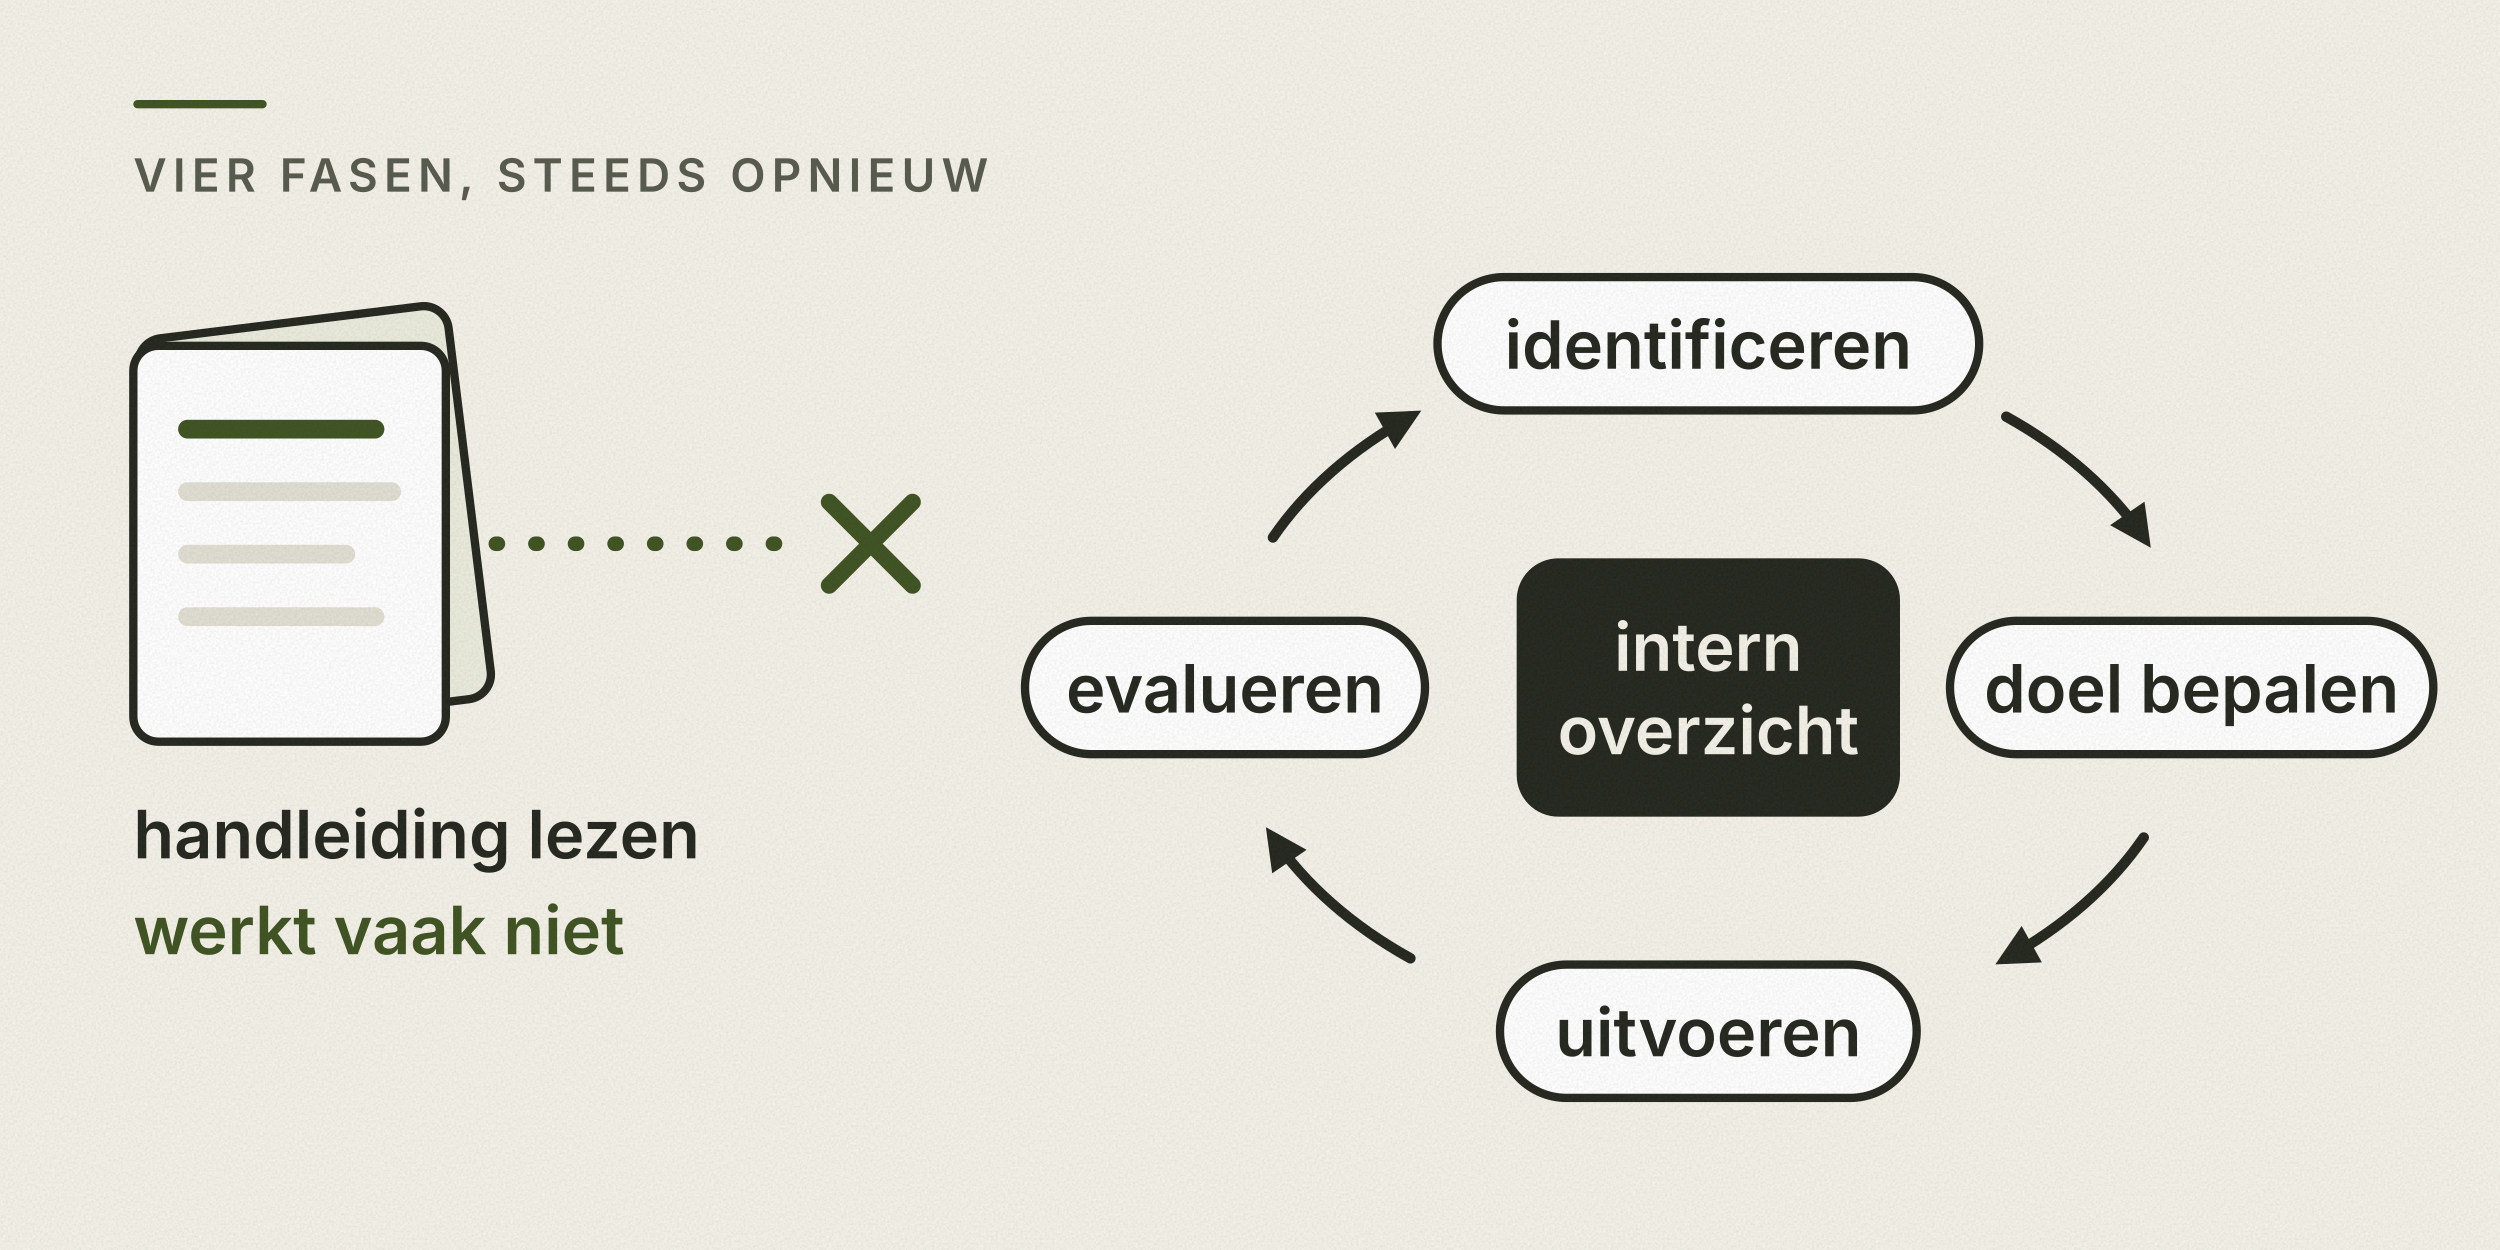
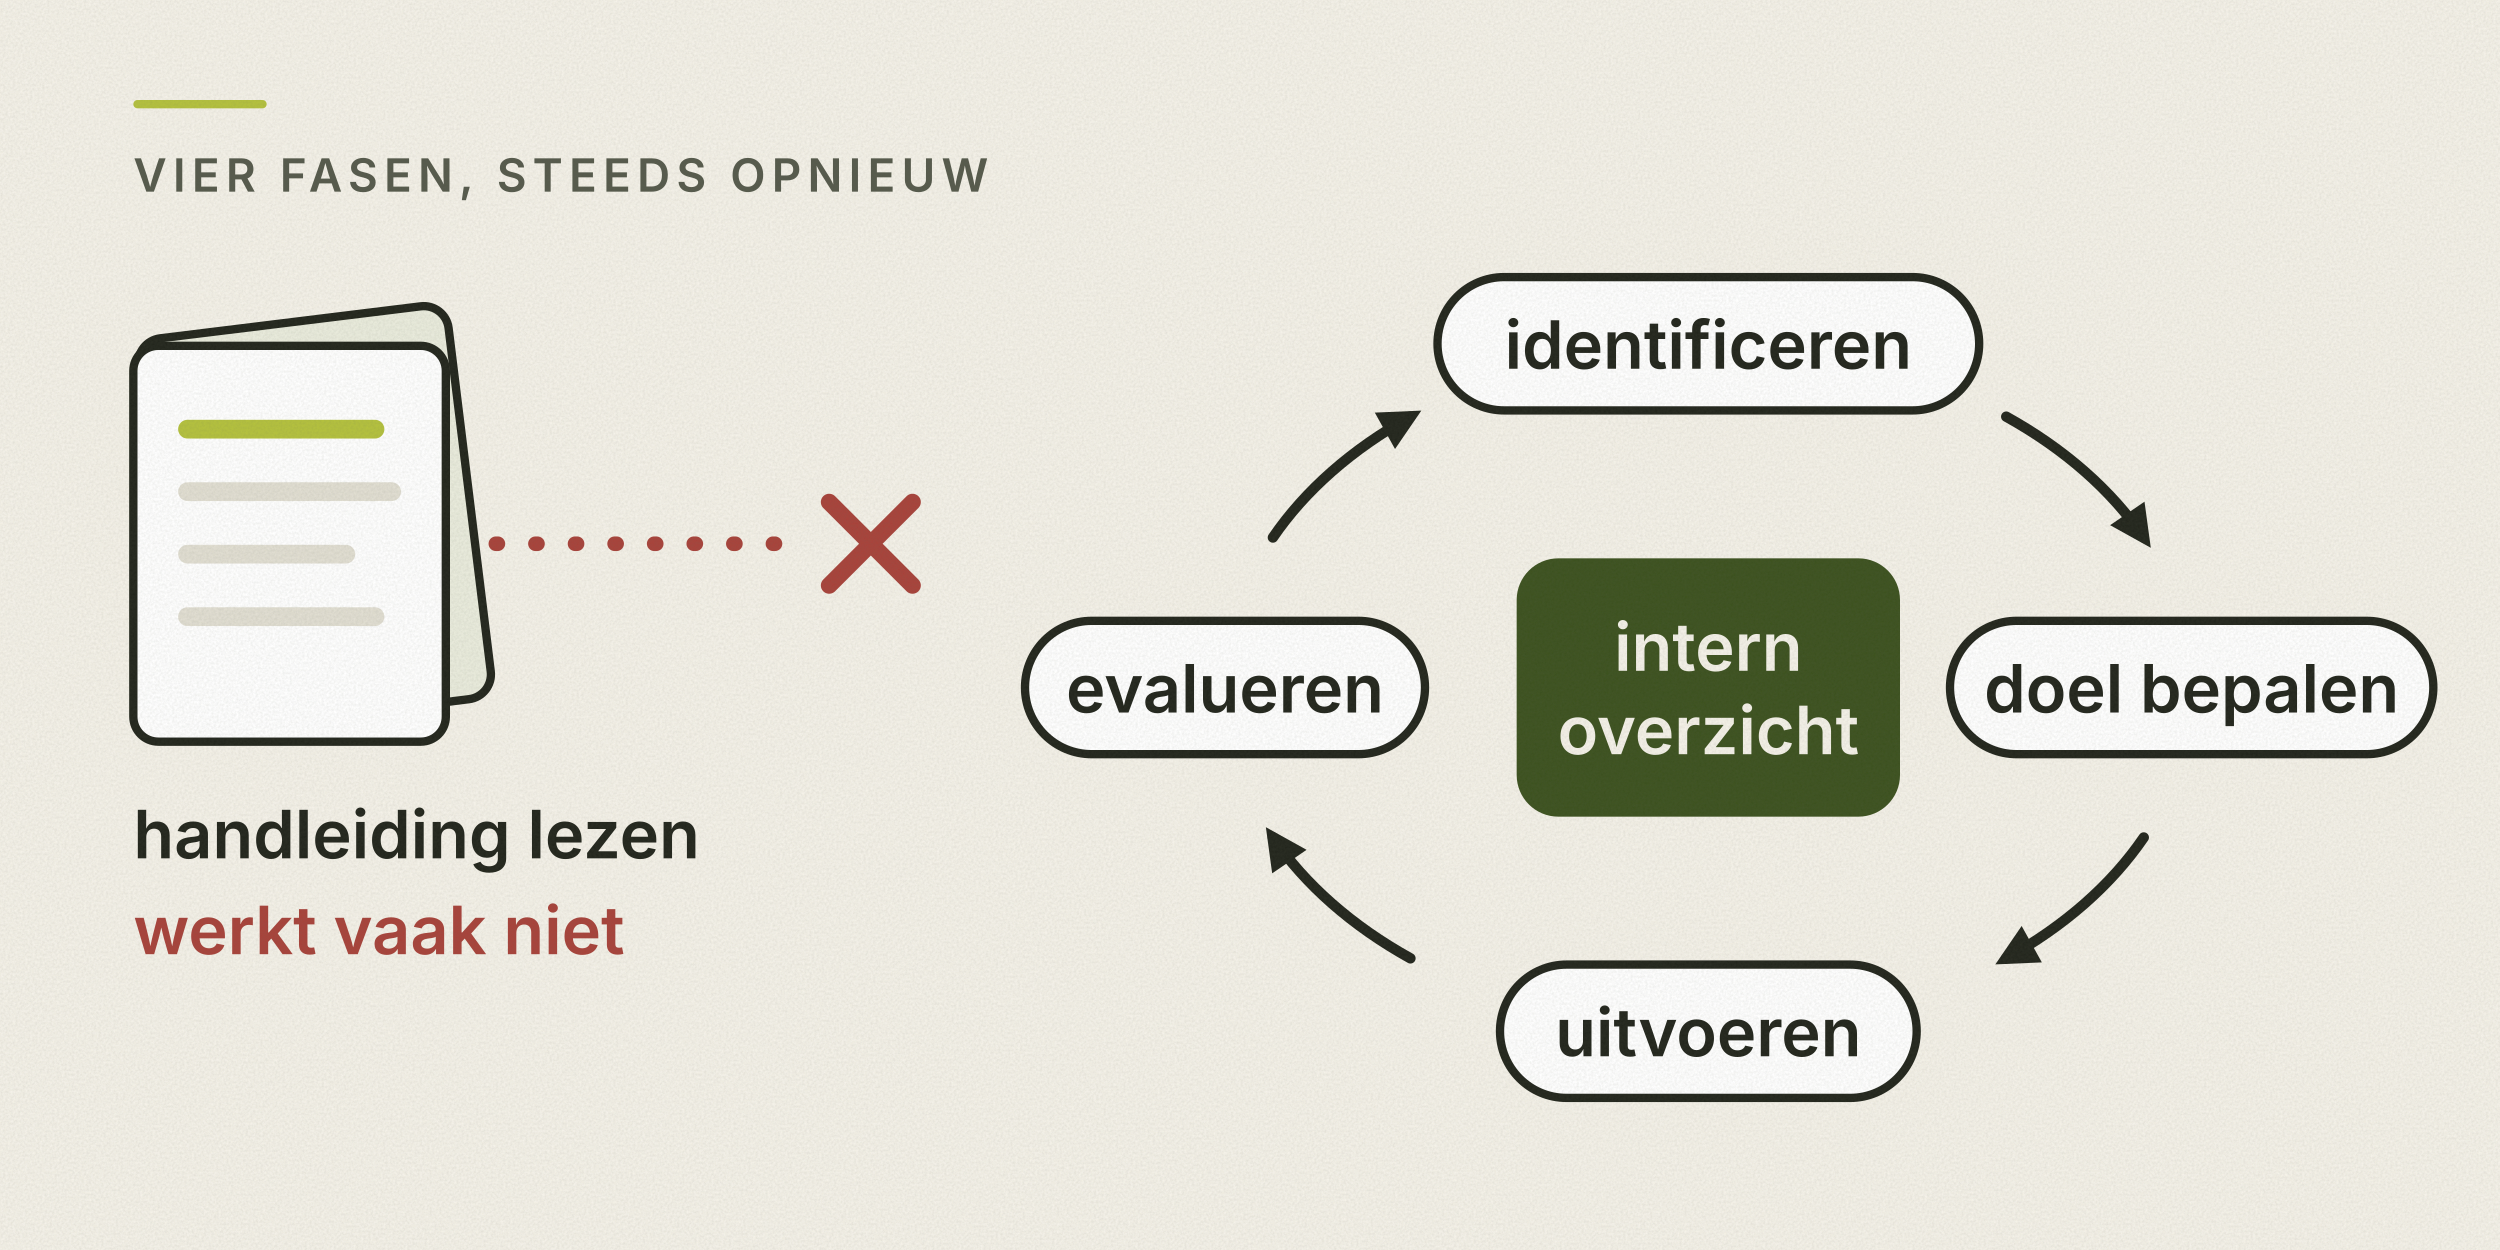
<svg xmlns="http://www.w3.org/2000/svg" viewBox="0 0 1200 600" role="img" aria-label="Alleen de handleiding laten lezen werkt vaak niet; AI-geletterdheid is een terugkerende ronde van identificeren, doel bepalen, uitvoeren en evalueren, vastgelegd in een intern overzicht" font-family="Inter, system-ui, sans-serif" fill="#23261D">
  <defs>
    <filter id="agl-g" x="0" y="0" width="100%" height="100%">
      <feTurbulence type="fractalNoise" baseFrequency=".85" numOctaves="2" stitchTiles="stitch" />
-       <feColorMatrix values="0 0 0 0 .16  0 0 0 0 .15  0 0 0 0 .14  .16 0 0 0 -.03" />
+       <feColorMatrix values="0 0 0 0 .14  0 0 0 0 .15  0 0 0 0 .11  .16 0 0 0 -.03" />
    </filter>
    <marker id="agl-a" viewBox="0 0 10 10" refX="7" refY="5" markerWidth="4" markerHeight="4" orient="auto">
      <path d="M0,0 L10,5 L0,10 Z" fill="#23261D" />
    </marker>
  </defs>
  <rect width="1200" height="600" fill="#F4F1E8" />
-   <rect x="64" y="48" width="64" height="4" rx="2" fill="#3D5220" />
+   <rect x="64" y="48" width="64" height="4" rx="2" fill="#B4C13E" />
  <text x="64" y="92" fill="#565A4C" font-size="22" font-weight="600" letter-spacing="3">VIER FASEN, STEEDS OPNIEUW</text>
  <g>
    <rect x="76" y="154" width="150" height="190" rx="12" fill="#E9EBDC" stroke="#23261D" stroke-width="4" transform="rotate(-7 151 249)" />
    <rect x="64" y="166" width="150" height="190" rx="12" fill="#FFFFFF" stroke="#23261D" stroke-width="4" />
    <g stroke-width="9" stroke-linecap="round">
-       <line x1="90" y1="206" x2="180" y2="206" stroke="#3D5220" />
+       <line x1="90" y1="206" x2="180" y2="206" stroke="#B4C13E" />
      <line x1="90" y1="236" x2="188" y2="236" stroke="#E1DED2" />
      <line x1="90" y1="266" x2="166" y2="266" stroke="#E1DED2" />
      <line x1="90" y1="296" x2="180" y2="296" stroke="#E1DED2" />
    </g>
-     <path d="M238 261 L 378 261" fill="none" stroke="#3D5220" stroke-width="7" stroke-dasharray="1 18" stroke-linecap="round" />
-     <path d="M398 241 l40 40 M438 241 l-40 40" fill="none" stroke="#3D5220" stroke-width="8" stroke-linecap="round" />
+     <path d="M238 261 L 378 261" fill="none" stroke="#A8433B" stroke-width="7" stroke-dasharray="1 18" stroke-linecap="round" />
+     <path d="M398 241 l40 40 M438 241 l-40 40" fill="none" stroke="#A8433B" stroke-width="8" stroke-linecap="round" />
    <path d="M963 200 A232 165 0 0 1 1029 258" fill="none" stroke="#23261D" stroke-width="5" stroke-linecap="round" marker-end="url(#agl-a)" />
    <path d="M1029 402 A232 165 0 0 1 963 460" fill="none" stroke="#23261D" stroke-width="5" stroke-linecap="round" marker-end="url(#agl-a)" />
    <path d="M677 460 A232 165 0 0 1 611 402" fill="none" stroke="#23261D" stroke-width="5" stroke-linecap="round" marker-end="url(#agl-a)" />
    <path d="M611 258 A232 165 0 0 1 677 200" fill="none" stroke="#23261D" stroke-width="5" stroke-linecap="round" marker-end="url(#agl-a)" />
    <rect x="690" y="133" width="260" height="64" rx="32" fill="#FFFFFF" stroke="#23261D" stroke-width="4" />
    <rect x="936" y="298" width="232" height="64" rx="32" fill="#FFFFFF" stroke="#23261D" stroke-width="4" />
    <rect x="720" y="463" width="200" height="64" rx="32" fill="#FFFFFF" stroke="#23261D" stroke-width="4" />
    <rect x="492" y="298" width="192" height="64" rx="32" fill="#FFFFFF" stroke="#23261D" stroke-width="4" />
-     <rect x="728" y="268" width="184" height="124" rx="20" fill="#23261D" />
+     <rect x="728" y="268" width="184" height="124" rx="20" fill="#3D5220" />
  </g>
  <text x="64" y="412" font-size="32" font-weight="600">handleiding lezen</text>
-   <text x="64" y="458" font-size="32" font-weight="600" fill="#3D5220">werkt vaak niet</text>
+   <text x="64" y="458" font-size="32" font-weight="600" fill="#A8433B">werkt vaak niet</text>
  <text x="820" y="177" text-anchor="middle" font-size="32" font-weight="600">identificeren</text>
  <text x="1052" y="342" text-anchor="middle" font-size="32" font-weight="600">doel bepalen</text>
  <text x="820" y="507" text-anchor="middle" font-size="32" font-weight="600">uitvoeren</text>
  <text x="588" y="342" text-anchor="middle" font-size="32" font-weight="600">evalueren</text>
  <text x="820" y="322" text-anchor="middle" font-size="32" font-weight="600" fill="#F4F1E8">intern</text>
  <text x="820" y="362" text-anchor="middle" font-size="32" font-weight="600" fill="#F4F1E8">overzicht</text>
  <rect width="1200" height="600" filter="url(#agl-g)" />
</svg>
